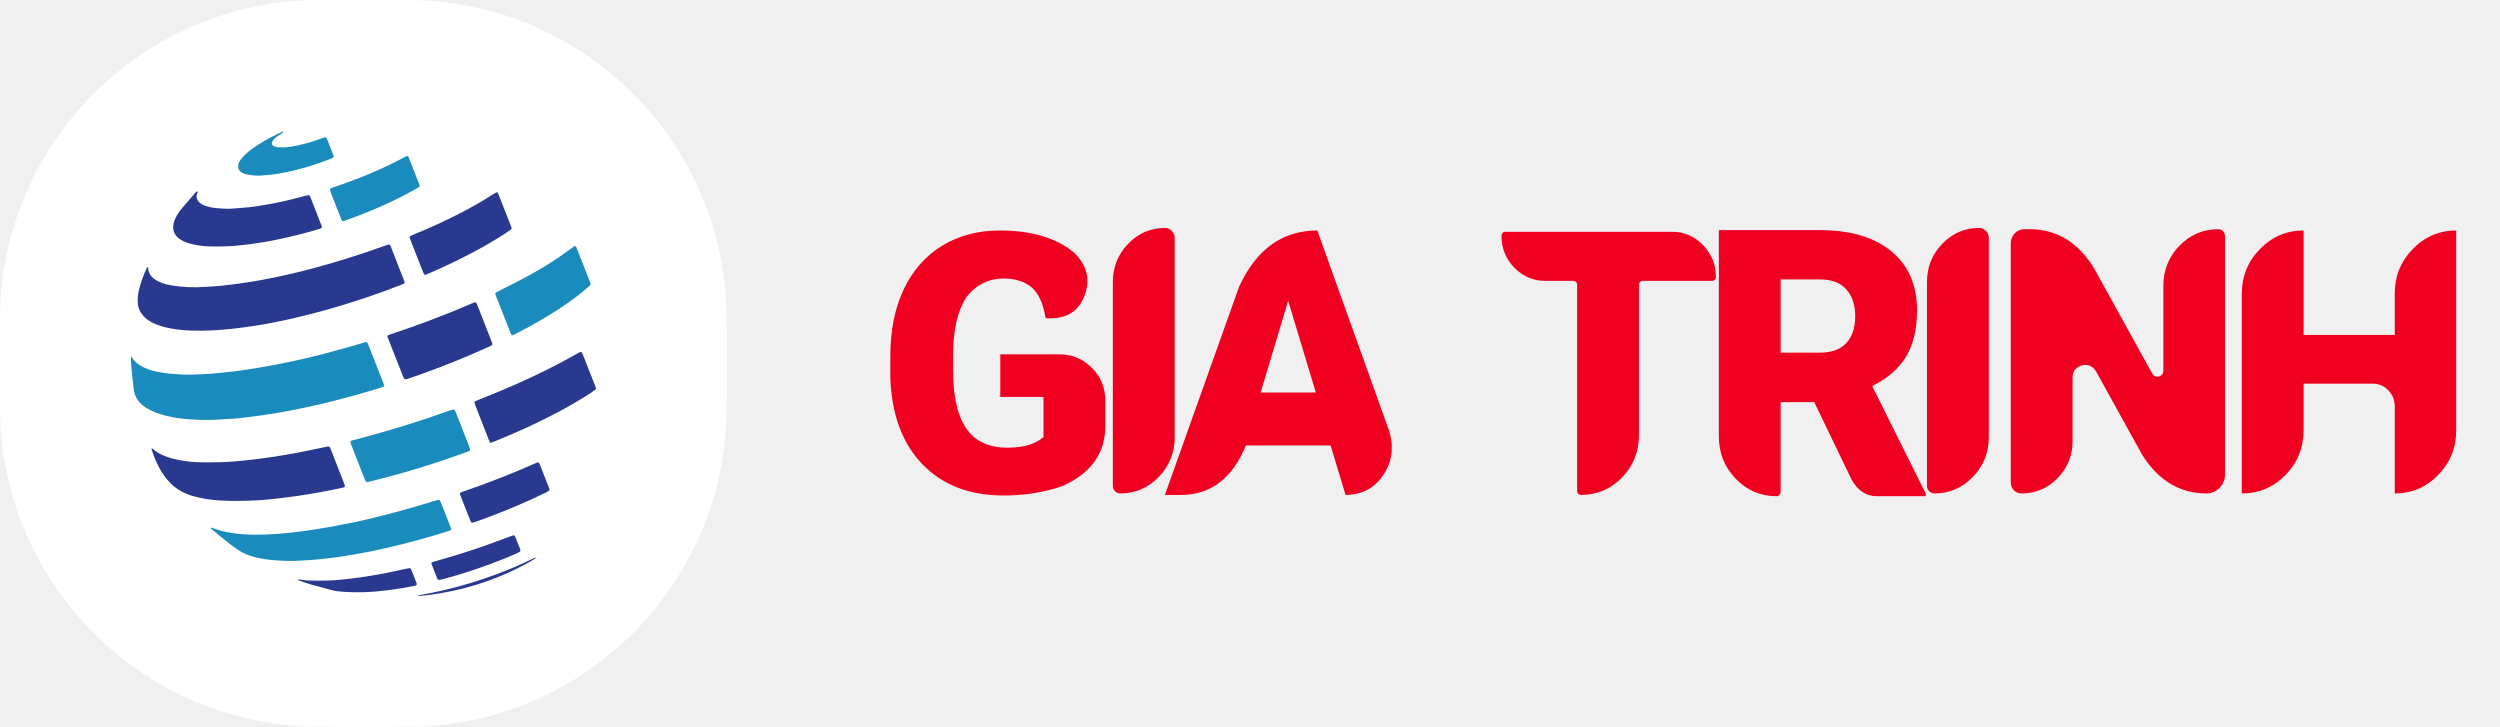
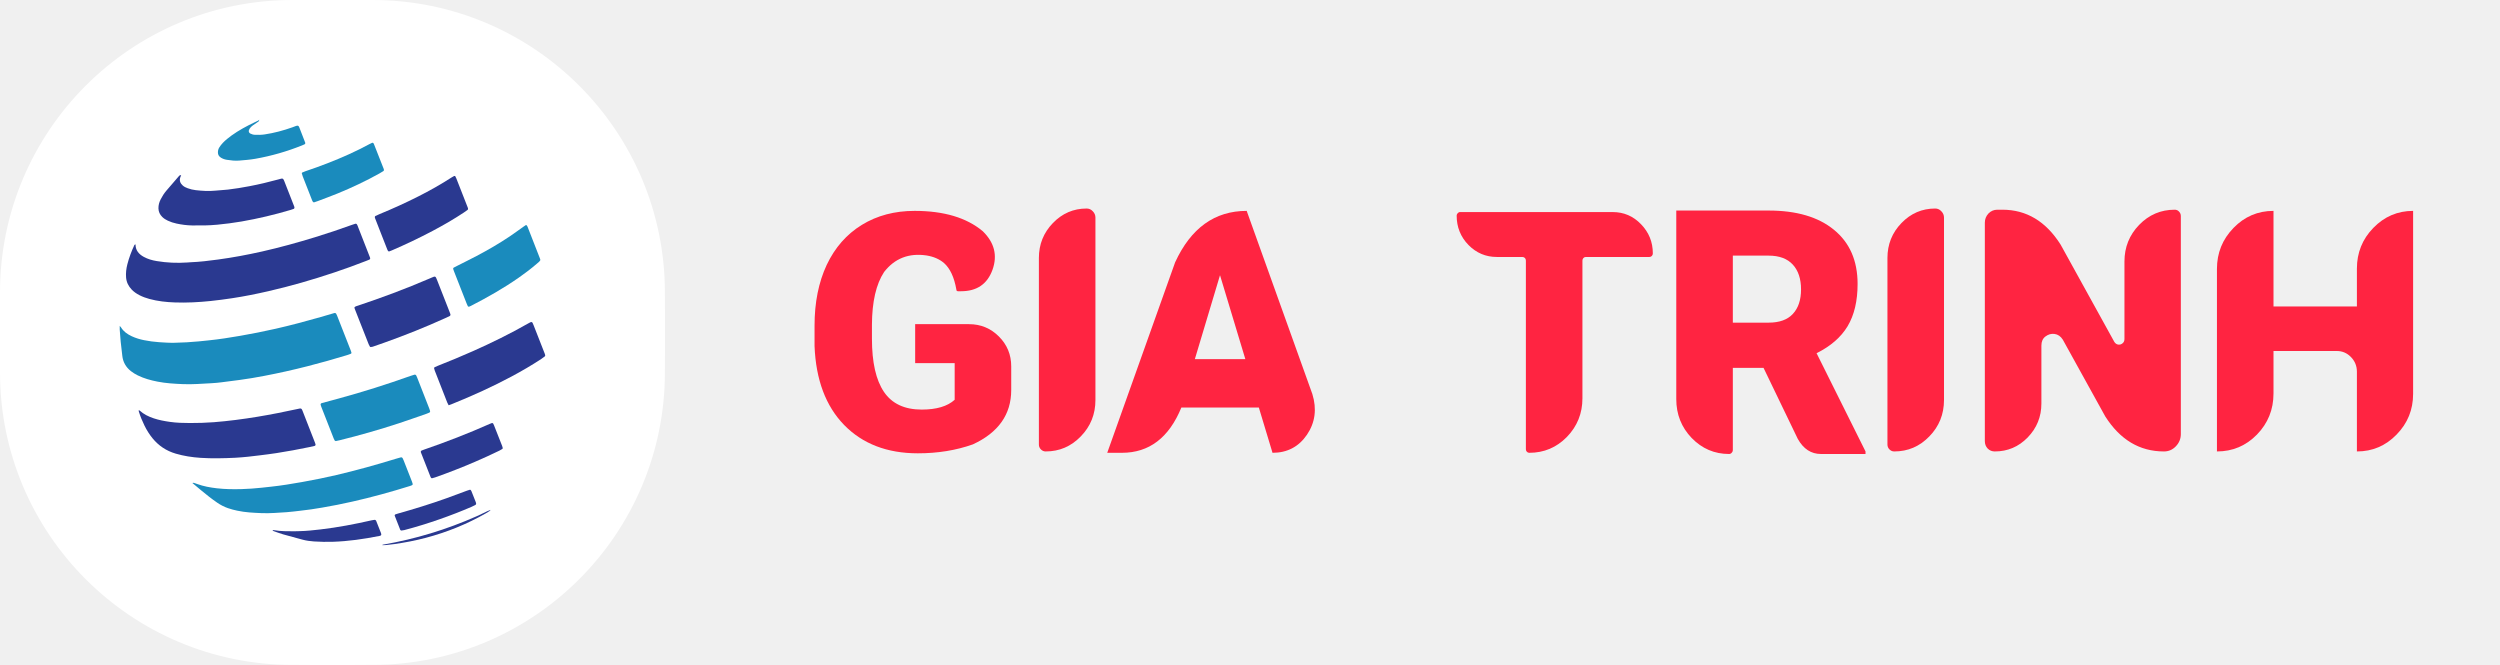
- <svg xmlns="http://www.w3.org/2000/svg" width="172" height="50" viewBox="0 0 172 50" fill="none">
+ <svg xmlns="http://www.w3.org/2000/svg" width="188" height="50" viewBox="0 0 188 50" fill="none">
  <rect width="50" height="50" rx="24" fill="white" />
  <path d="M28 0H22C9.85 0 0 9.85 0 22V28C0 40.15 9.85 50 22 50H28C40.15 50 50 40.15 50 28V22C50 9.85 40.15 0 28 0Z" fill="white" />
  <path d="M10.18 18.371C10.187 18.395 10.193 18.405 10.193 18.416C10.203 18.834 10.444 19.116 10.816 19.319C11.115 19.483 11.444 19.576 11.781 19.632C12.545 19.759 13.313 19.794 14.087 19.739C14.16 19.734 14.234 19.726 14.307 19.723C15.005 19.696 15.697 19.612 16.388 19.518C17.503 19.367 18.606 19.161 19.701 18.914C21.058 18.608 22.394 18.237 23.719 17.83C24.649 17.545 25.57 17.234 26.482 16.904C26.562 16.875 26.643 16.849 26.724 16.825C26.769 16.812 26.821 16.838 26.844 16.88C26.854 16.901 26.869 16.92 26.877 16.941C27.191 17.743 27.504 18.544 27.817 19.346C27.826 19.367 27.831 19.39 27.837 19.411C27.848 19.447 27.817 19.507 27.776 19.524C27.687 19.562 27.596 19.598 27.506 19.632C26.728 19.937 25.941 20.22 25.146 20.487C23.51 21.035 21.852 21.516 20.163 21.902C19.271 22.106 18.375 22.287 17.469 22.424C16.925 22.506 16.38 22.579 15.833 22.636C14.943 22.728 14.052 22.776 13.156 22.744C12.507 22.721 11.862 22.653 11.235 22.481C10.976 22.411 10.726 22.32 10.489 22.199C10.273 22.088 10.075 21.954 9.91 21.783C9.657 21.52 9.508 21.216 9.481 20.862C9.455 20.529 9.493 20.203 9.576 19.88C9.703 19.381 9.886 18.899 10.105 18.428C10.116 18.404 10.152 18.391 10.18 18.37L10.18 18.371Z" fill="#2A3990" />
  <path d="M9 24.5C9.053 24.562 9.08 24.585 9.097 24.613C9.284 24.925 9.573 25.13 9.907 25.286C10.204 25.424 10.518 25.519 10.843 25.583C11.214 25.657 11.589 25.708 11.969 25.733C12.361 25.759 12.751 25.786 13.144 25.776C13.744 25.761 14.344 25.733 14.941 25.673C15.184 25.649 15.427 25.623 15.671 25.598C16.476 25.517 17.271 25.39 18.066 25.253C18.957 25.099 19.843 24.923 20.723 24.723C21.865 24.464 22.994 24.16 24.118 23.84C24.458 23.744 24.795 23.642 25.134 23.543C25.2 23.524 25.258 23.549 25.286 23.604C25.306 23.645 25.329 23.686 25.346 23.729C25.69 24.605 26.034 25.481 26.377 26.358C26.398 26.411 26.416 26.466 26.429 26.521C26.438 26.558 26.413 26.589 26.38 26.603C26.29 26.64 26.2 26.674 26.107 26.703C25.118 27.003 24.123 27.286 23.119 27.541C22.044 27.815 20.962 28.058 19.871 28.266C19.259 28.382 18.646 28.491 18.027 28.571C17.566 28.631 17.106 28.694 16.644 28.75C16.402 28.78 16.158 28.805 15.913 28.817C15.191 28.854 14.47 28.918 13.747 28.886C13.11 28.858 12.475 28.823 11.849 28.699C11.332 28.599 10.829 28.461 10.359 28.229C10.175 28.137 10 28.033 9.841 27.907C9.46 27.604 9.248 27.219 9.197 26.756C9.158 26.406 9.116 26.055 9.077 25.704C9.069 25.636 9.066 25.568 9.06 25.5C9.041 25.262 9.02 25.024 9.003 24.785C8.997 24.705 9.003 24.626 9.003 24.5H9Z" fill="#1A8BBD" />
  <path d="M10.426 30.845C10.459 30.857 10.487 30.86 10.503 30.873C10.805 31.152 11.172 31.329 11.567 31.461C11.961 31.592 12.369 31.667 12.78 31.726C13.278 31.797 13.78 31.811 14.283 31.811C14.883 31.811 15.481 31.797 16.081 31.75C17.18 31.663 18.27 31.519 19.355 31.341C20.392 31.17 21.421 30.964 22.446 30.741C22.493 30.731 22.542 30.716 22.59 30.717C22.623 30.718 22.666 30.736 22.683 30.76C22.717 30.806 22.739 30.862 22.759 30.914C23.068 31.705 23.377 32.496 23.686 33.287C23.702 33.33 23.715 33.374 23.728 33.417C23.739 33.458 23.707 33.521 23.668 33.53C23.538 33.561 23.407 33.591 23.277 33.619C22.453 33.794 21.624 33.941 20.791 34.073C20.382 34.138 19.968 34.186 19.556 34.239C19.253 34.277 18.95 34.316 18.645 34.346C18.328 34.377 18.012 34.407 17.694 34.423C16.825 34.465 15.955 34.487 15.086 34.43C14.45 34.388 13.823 34.293 13.212 34.113C12.498 33.902 11.927 33.514 11.476 32.965C11.229 32.664 11.029 32.339 10.861 31.997C10.693 31.655 10.55 31.305 10.438 30.943C10.43 30.913 10.432 30.881 10.429 30.845H10.426Z" fill="#2A3990" />
  <path d="M14.459 36.327C14.504 36.305 14.552 36.3 14.6 36.316C14.681 36.343 14.76 36.373 14.84 36.401C15.311 36.572 15.803 36.661 16.303 36.719C16.925 36.791 17.55 36.798 18.175 36.78C18.677 36.766 19.178 36.73 19.677 36.676C19.908 36.651 20.139 36.624 20.37 36.6C21.161 36.516 21.945 36.386 22.726 36.247C23.592 36.093 24.454 35.921 25.308 35.72C26.816 35.365 28.306 34.95 29.782 34.496C29.898 34.46 30.016 34.427 30.133 34.396C30.196 34.379 30.257 34.409 30.282 34.465C30.307 34.516 30.332 34.569 30.354 34.621C30.564 35.156 30.774 35.69 30.983 36.225C31.004 36.278 31.019 36.334 31.034 36.389C31.046 36.43 31.015 36.476 30.966 36.495C30.921 36.513 30.877 36.532 30.83 36.547C29.401 36.992 27.959 37.392 26.494 37.722C25.744 37.891 24.991 38.043 24.231 38.171C23.678 38.265 23.122 38.353 22.561 38.41C22.233 38.443 21.906 38.495 21.576 38.515C20.941 38.552 20.305 38.615 19.667 38.587C19.056 38.561 18.443 38.534 17.843 38.403C17.605 38.352 17.369 38.293 17.139 38.212C16.85 38.111 16.586 37.973 16.337 37.803C15.911 37.512 15.512 37.193 15.119 36.867C14.9 36.685 14.683 36.501 14.464 36.318L14.458 36.327H14.459Z" fill="#1A8BBD" />
  <path d="M13.625 13.169C13.6 13.233 13.569 13.296 13.55 13.361C13.48 13.592 13.56 13.785 13.74 13.948C13.848 14.046 13.979 14.107 14.117 14.157C14.31 14.228 14.514 14.277 14.72 14.3C15.207 14.354 15.694 14.389 16.185 14.337C16.501 14.304 16.819 14.294 17.135 14.258C17.682 14.194 18.223 14.104 18.762 14.001C19.494 13.862 20.215 13.689 20.932 13.493C21.002 13.474 21.072 13.453 21.143 13.436C21.243 13.411 21.296 13.439 21.341 13.536C21.351 13.557 21.362 13.577 21.37 13.599C21.617 14.228 21.865 14.858 22.11 15.488C22.127 15.531 22.144 15.577 22.144 15.62C22.144 15.649 22.122 15.693 22.096 15.704C22.019 15.738 21.937 15.762 21.855 15.786C20.643 16.146 19.411 16.44 18.16 16.657C17.559 16.761 16.953 16.838 16.344 16.897C15.709 16.959 15.074 16.963 14.438 16.953C14.044 16.947 13.659 16.893 13.276 16.812C13.048 16.764 12.828 16.693 12.621 16.595C12.467 16.523 12.324 16.434 12.205 16.318C12.022 16.137 11.921 15.926 11.915 15.674C11.908 15.428 11.975 15.201 12.086 14.983C12.201 14.756 12.341 14.541 12.507 14.343C12.816 13.976 13.132 13.614 13.447 13.251C13.47 13.225 13.495 13.197 13.527 13.183C13.557 13.171 13.596 13.178 13.631 13.177L13.627 13.17L13.625 13.169Z" fill="#2A3990" />
-   <path d="M33.737 30.475C33.694 30.389 33.657 30.33 33.632 30.268C33.318 29.467 33.004 28.666 32.692 27.864C32.671 27.81 32.658 27.755 32.645 27.7C32.636 27.662 32.654 27.629 32.688 27.613C32.774 27.571 32.863 27.532 32.952 27.497C33.831 27.151 34.703 26.788 35.564 26.406C36.978 25.777 38.363 25.097 39.7 24.334C40.004 24.16 40.011 24.16 40.128 24.461C40.396 25.145 40.664 25.828 40.932 26.512C40.957 26.576 40.984 26.64 40.998 26.706C41.004 26.735 40.993 26.78 40.971 26.799C40.889 26.867 40.802 26.93 40.712 26.989C39.992 27.463 39.245 27.898 38.481 28.307C37.036 29.08 35.541 29.757 34.013 30.374C33.935 30.405 33.855 30.433 33.738 30.477L33.737 30.475Z" fill="#2A3990" />
+   <path d="M33.737 30.475C33.694 30.389 33.657 30.331 33.632 30.268C33.318 29.467 33.004 28.666 32.692 27.864C32.671 27.81 32.658 27.755 32.645 27.7C32.636 27.662 32.654 27.629 32.688 27.613C32.774 27.571 32.863 27.532 32.952 27.497C33.831 27.151 34.703 26.788 35.564 26.406C36.978 25.777 38.363 25.097 39.7 24.334C40.004 24.16 40.011 24.16 40.128 24.461C40.396 25.145 40.664 25.828 40.932 26.512C40.957 26.576 40.984 26.64 40.998 26.706C41.004 26.735 40.993 26.78 40.971 26.799C40.889 26.867 40.802 26.93 40.712 26.989C39.992 27.463 39.245 27.898 38.481 28.307C37.036 29.08 35.541 29.757 34.013 30.374C33.935 30.405 33.855 30.433 33.738 30.477L33.737 30.475Z" fill="#2A3990" />
  <path d="M25.251 33.17C25.214 33.153 25.183 33.148 25.173 33.132C25.142 33.083 25.116 33.032 25.096 32.978C24.782 32.177 24.467 31.375 24.154 30.574C24.137 30.531 24.126 30.486 24.113 30.443C24.097 30.385 24.132 30.329 24.197 30.312C24.62 30.198 25.044 30.084 25.467 29.969C27.289 29.473 29.085 28.904 30.857 28.273C30.959 28.237 31.064 28.206 31.169 28.175C31.209 28.163 31.279 28.192 31.295 28.225C31.32 28.277 31.347 28.328 31.367 28.382C31.677 29.173 31.986 29.964 32.294 30.756C32.316 30.809 32.33 30.864 32.344 30.919C32.355 30.957 32.323 31.014 32.281 31.031C32.215 31.06 32.148 31.089 32.079 31.113C31.38 31.355 30.683 31.605 29.978 31.836C28.523 32.314 27.049 32.734 25.558 33.103C25.452 33.129 25.345 33.149 25.251 33.17Z" fill="#1A8BBD" />
  <path d="M26.654 23.108C26.732 23.032 26.829 23.013 26.92 22.983C27.807 22.686 28.687 22.377 29.561 22.049C30.491 21.699 31.411 21.328 32.322 20.937C32.367 20.918 32.411 20.898 32.455 20.879C32.736 20.759 32.747 20.75 32.863 21.047C33.125 21.721 33.391 22.393 33.655 23.065C33.718 23.226 33.78 23.386 33.842 23.546C33.854 23.578 33.864 23.611 33.873 23.643C33.884 23.681 33.859 23.745 33.823 23.763C33.714 23.815 33.606 23.868 33.496 23.918C32 24.597 30.473 25.208 28.918 25.762C28.621 25.868 28.323 25.972 28.025 26.074C27.98 26.089 27.93 26.096 27.882 26.098C27.861 26.099 27.828 26.087 27.82 26.072C27.783 26.014 27.75 25.954 27.725 25.89C27.505 25.336 27.288 24.78 27.07 24.226C26.953 23.927 26.832 23.629 26.718 23.329C26.69 23.256 26.653 23.182 26.655 23.106L26.654 23.108Z" fill="#2A3990" />
  <path d="M40.637 19.556C40.576 19.674 40.474 19.741 40.385 19.819C39.947 20.199 39.481 20.552 39.001 20.886C37.863 21.68 36.651 22.367 35.407 23.006C35.365 23.029 35.319 23.045 35.274 23.063C35.246 23.074 35.193 23.054 35.181 23.026C35.152 22.964 35.121 22.901 35.096 22.838C34.778 22.026 34.459 21.215 34.141 20.403C34.12 20.349 34.102 20.295 34.084 20.24C34.068 20.195 34.086 20.144 34.127 20.122C34.212 20.076 34.298 20.032 34.384 19.989C34.868 19.744 35.355 19.504 35.834 19.252C36.697 18.798 37.538 18.311 38.343 17.77C38.679 17.544 39.005 17.301 39.336 17.067C39.404 17.018 39.472 16.97 39.543 16.927C39.556 16.919 39.594 16.93 39.605 16.944C39.634 16.98 39.66 17.019 39.676 17.062C39.986 17.852 40.294 18.643 40.602 19.434C40.618 19.476 40.627 19.521 40.638 19.555L40.637 19.556Z" fill="#1A8BBD" />
  <path d="M29.245 18.915C29.172 18.878 29.149 18.826 29.128 18.772C28.97 18.366 28.81 17.96 28.65 17.554C28.508 17.191 28.366 16.827 28.225 16.463C28.209 16.42 28.188 16.377 28.185 16.333C28.183 16.303 28.201 16.258 28.225 16.245C28.332 16.19 28.443 16.142 28.554 16.096C29.54 15.69 30.508 15.251 31.454 14.772C32.315 14.336 33.154 13.867 33.958 13.345C34.018 13.305 34.081 13.27 34.145 13.237C34.164 13.228 34.193 13.235 34.226 13.235C34.255 13.293 34.291 13.353 34.316 13.416C34.602 14.143 34.886 14.869 35.17 15.596C35.178 15.618 35.187 15.639 35.193 15.66C35.205 15.708 35.198 15.755 35.158 15.785C35.074 15.85 34.985 15.913 34.896 15.973C34.138 16.476 33.348 16.932 32.539 17.361C31.538 17.892 30.513 18.377 29.469 18.829C29.393 18.862 29.314 18.889 29.246 18.914L29.245 18.915Z" fill="#2A3990" />
  <path d="M23.603 15.222C23.526 15.191 23.5 15.139 23.479 15.086C23.411 14.916 23.345 14.745 23.279 14.574C23.108 14.136 22.935 13.7 22.765 13.262C22.736 13.188 22.714 13.111 22.695 13.033C22.691 13.017 22.708 12.984 22.725 12.976C22.8 12.941 22.877 12.907 22.957 12.88C23.52 12.691 24.079 12.49 24.632 12.275C25.717 11.854 26.774 11.383 27.79 10.833C27.853 10.799 27.919 10.768 27.985 10.738C28.016 10.723 28.062 10.738 28.08 10.765C28.091 10.784 28.109 10.802 28.116 10.824C28.364 11.453 28.611 12.082 28.859 12.711C28.863 12.722 28.865 12.734 28.868 12.745C28.881 12.791 28.868 12.843 28.828 12.867C28.726 12.931 28.625 12.994 28.52 13.052C27.512 13.613 26.465 14.108 25.389 14.548C24.897 14.749 24.396 14.932 23.899 15.121C23.798 15.159 23.693 15.191 23.602 15.222H23.603Z" fill="#1A8BBD" />
  <path d="M37.809 33.698C37.794 33.726 37.789 33.754 37.771 33.764C37.701 33.809 37.629 33.853 37.553 33.889C36.945 34.184 36.331 34.465 35.708 34.733C34.729 35.153 33.737 35.543 32.729 35.898C32.65 35.927 32.567 35.948 32.484 35.967C32.467 35.971 32.44 35.952 32.423 35.938C32.406 35.922 32.39 35.903 32.383 35.882C32.139 35.263 31.896 34.643 31.653 34.023C31.649 34.012 31.648 34.001 31.645 33.99C31.634 33.955 31.668 33.895 31.709 33.879C31.765 33.856 31.822 33.834 31.879 33.814C33.568 33.233 35.228 32.588 36.853 31.866C36.897 31.846 36.943 31.83 36.988 31.814C37.018 31.803 37.071 31.821 37.084 31.847C37.105 31.888 37.127 31.928 37.145 31.971C37.352 32.494 37.558 33.017 37.764 33.541C37.785 33.593 37.795 33.65 37.809 33.698Z" fill="#2A3990" />
  <path d="M19.493 9.001C19.492 9.059 19.481 9.111 19.424 9.149C19.285 9.241 19.146 9.334 19.011 9.432C18.914 9.501 18.829 9.584 18.766 9.683C18.742 9.721 18.726 9.765 18.713 9.809C18.687 9.896 18.738 10.001 18.822 10.042C18.931 10.097 19.047 10.133 19.171 10.137C19.416 10.146 19.659 10.145 19.903 10.108C20.618 10.002 21.309 9.815 21.984 9.575C22.075 9.543 22.164 9.505 22.256 9.473C22.396 9.424 22.454 9.445 22.507 9.58C22.659 9.963 22.805 10.348 22.954 10.733C22.969 10.771 22.942 10.834 22.906 10.85C22.84 10.881 22.775 10.91 22.708 10.937C21.582 11.388 20.417 11.725 19.212 11.939C18.803 12.011 18.388 12.043 17.974 12.077C17.667 12.102 17.364 12.064 17.062 12.018C16.904 11.995 16.754 11.941 16.62 11.86C16.465 11.766 16.384 11.635 16.387 11.46C16.389 11.333 16.414 11.212 16.482 11.101C16.561 10.972 16.655 10.853 16.76 10.742C16.956 10.537 17.178 10.36 17.41 10.192C17.953 9.801 18.546 9.482 19.156 9.192C19.243 9.151 19.333 9.113 19.417 9.07C19.447 9.054 19.467 9.023 19.493 9V9.001Z" fill="#1A8BBD" />
  <path d="M35.806 37.892C35.788 37.924 35.782 37.952 35.765 37.961C35.67 38.012 35.575 38.063 35.476 38.106C34.678 38.452 33.866 38.766 33.042 39.053C32.172 39.357 31.291 39.63 30.397 39.864C30.328 39.882 30.255 39.89 30.183 39.897C30.162 39.899 30.139 39.88 30.12 39.868C30.11 39.862 30.102 39.852 30.098 39.842C29.96 39.49 29.822 39.138 29.684 38.786C29.668 38.743 29.696 38.694 29.745 38.677C29.802 38.657 29.859 38.638 29.918 38.622C31.146 38.276 32.364 37.902 33.562 37.473C34.086 37.285 34.607 37.087 35.129 36.894C35.197 36.869 35.265 36.846 35.336 36.828C35.354 36.823 35.386 36.837 35.4 36.852C35.422 36.877 35.441 36.908 35.453 36.939C35.564 37.216 35.674 37.493 35.782 37.77C35.798 37.812 35.8 37.858 35.806 37.892H35.806Z" fill="#2A3990" />
  <path d="M20.491 39.887C20.536 39.85 20.584 39.865 20.627 39.872C21.123 39.957 21.625 39.951 22.126 39.952C22.26 39.952 22.395 39.944 22.529 39.942C23.056 39.931 23.577 39.874 24.099 39.813C25.399 39.661 26.678 39.416 27.949 39.127C28.02 39.111 28.093 39.102 28.166 39.091C28.209 39.085 28.264 39.118 28.282 39.157C28.287 39.167 28.292 39.177 28.296 39.188C28.414 39.487 28.533 39.785 28.649 40.083C28.662 40.115 28.665 40.149 28.672 40.183C28.681 40.22 28.64 40.274 28.596 40.287C28.573 40.293 28.549 40.3 28.526 40.305C27.94 40.419 27.352 40.523 26.758 40.599C26.188 40.672 25.617 40.723 25.042 40.742C24.564 40.758 24.088 40.747 23.612 40.717C23.319 40.698 23.028 40.657 22.745 40.581C22.264 40.452 21.781 40.324 21.303 40.187C21.058 40.116 20.82 40.026 20.581 39.942C20.548 39.931 20.522 39.907 20.49 39.886L20.491 39.887Z" fill="#2A3990" />
  <path d="M36.892 38.334C36.874 38.361 36.864 38.398 36.838 38.416C36.739 38.482 36.636 38.545 36.533 38.604C35.117 39.414 33.607 40.025 32.009 40.447C31.243 40.65 30.465 40.798 29.678 40.912C29.473 40.941 29.266 40.964 29.059 40.985C28.962 40.995 28.864 40.995 28.76 41C28.76 40.951 28.796 40.957 28.82 40.953C31.252 40.533 33.581 39.821 35.814 38.835C36.101 38.708 36.38 38.565 36.664 38.433C36.74 38.397 36.821 38.371 36.901 38.342L36.892 38.335V38.334Z" fill="#2A3990" />
-   <path d="M76.044 29.328C76.044 31.165 75.083 32.527 73.162 33.416C71.901 33.865 70.522 34.089 69.023 34.089C66.713 34.089 64.864 33.378 63.476 31.956C62.096 30.534 61.355 28.558 61.254 26.027V24.491C61.254 22.748 61.559 21.224 62.168 19.921C62.786 18.617 63.666 17.615 64.809 16.912C65.951 16.21 67.276 15.858 68.782 15.858C70.974 15.858 72.68 16.366 73.898 17.382C74.779 18.237 75.024 19.206 74.635 20.289C74.245 21.364 73.458 21.901 72.273 21.901H72.045C72.011 21.901 71.981 21.893 71.956 21.876C71.931 21.851 71.918 21.817 71.918 21.774C71.757 20.852 71.448 20.188 70.991 19.781C70.644 19.485 70.204 19.295 69.671 19.21C68.342 19.015 67.28 19.43 66.484 20.454C65.883 21.368 65.579 22.689 65.57 24.415V25.481C65.57 27.25 65.871 28.579 66.472 29.468C67.073 30.356 68.02 30.801 69.315 30.801C70.424 30.801 71.249 30.555 71.791 30.064V27.31H68.82V24.377H72.87C73.75 24.377 74.499 24.686 75.117 25.304C75.735 25.922 76.044 26.671 76.044 27.551V29.328ZM77.072 33.949C76.937 33.949 76.818 33.898 76.717 33.797C76.615 33.695 76.564 33.573 76.564 33.429V19.4C76.564 18.376 76.916 17.5 77.618 16.773C78.321 16.045 79.167 15.681 80.157 15.681C80.335 15.681 80.487 15.748 80.614 15.884C80.75 16.019 80.817 16.18 80.817 16.366V30.077C80.817 31.152 80.449 32.066 79.713 32.819C78.985 33.573 78.105 33.949 77.072 33.949ZM91.545 30.648H85.718C84.787 32.917 83.297 34.051 81.249 34.051H80.144L85.248 19.73C86.433 17.149 88.227 15.858 90.631 15.858L95.569 29.633C95.916 30.759 95.781 31.778 95.163 32.692C94.545 33.598 93.682 34.051 92.573 34.051L91.545 30.648ZM86.733 27.005H90.529L88.625 20.695L86.733 27.005ZM117.799 19.324H113.013C112.945 19.324 112.886 19.35 112.835 19.4C112.784 19.451 112.759 19.515 112.759 19.591V29.95C112.759 31.084 112.369 32.053 111.591 32.857C110.812 33.653 109.868 34.051 108.76 34.051C108.692 34.051 108.633 34.025 108.582 33.975C108.531 33.924 108.506 33.86 108.506 33.784V19.591C108.506 19.515 108.48 19.451 108.43 19.4C108.379 19.35 108.315 19.324 108.239 19.324H106.322C105.493 19.324 104.782 19.024 104.189 18.423C103.597 17.814 103.301 17.077 103.301 16.214C103.301 16.146 103.326 16.087 103.377 16.036C103.428 15.977 103.487 15.947 103.555 15.947H115.031C115.869 15.947 116.58 16.252 117.164 16.861C117.757 17.471 118.053 18.203 118.053 19.058C118.053 19.134 118.027 19.197 117.977 19.248C117.926 19.299 117.867 19.324 117.799 19.324ZM124.819 27.665H122.509V33.835C122.509 33.92 122.479 33.992 122.42 34.051C122.369 34.11 122.306 34.14 122.229 34.14C121.129 34.14 120.19 33.738 119.411 32.934C118.641 32.13 118.256 31.156 118.256 30.014V15.833H125.2C127.299 15.833 128.937 16.315 130.113 17.28C131.298 18.245 131.891 19.604 131.891 21.355C131.891 22.634 131.641 23.691 131.142 24.529C130.642 25.359 129.864 26.036 128.806 26.561L132.487 33.949V34.14H129.136C128.399 34.14 127.82 33.763 127.396 33.01L124.819 27.665ZM122.509 24.263H125.2C126.013 24.263 126.622 24.043 127.028 23.602C127.435 23.162 127.638 22.549 127.638 21.762C127.638 20.975 127.435 20.357 127.028 19.908C126.614 19.451 126.004 19.223 125.2 19.223H122.509V24.263ZM133.084 33.949C132.949 33.949 132.83 33.898 132.729 33.797C132.627 33.695 132.576 33.573 132.576 33.429V19.4C132.576 18.376 132.927 17.5 133.63 16.773C134.332 16.045 135.179 15.681 136.169 15.681C136.347 15.681 136.499 15.748 136.626 15.884C136.761 16.019 136.829 16.18 136.829 16.366V30.077C136.829 31.152 136.461 32.066 135.725 32.819C134.997 33.573 134.117 33.949 133.084 33.949ZM151.81 33.949C149.981 33.949 148.509 33.069 147.392 31.309L144.205 25.545C144.044 25.291 143.837 25.147 143.583 25.113C143.338 25.079 143.109 25.143 142.897 25.304C142.694 25.456 142.593 25.685 142.593 25.989V30.344C142.593 31.334 142.25 32.185 141.564 32.895C140.879 33.598 140.054 33.949 139.089 33.949C138.877 33.949 138.7 33.877 138.556 33.733C138.412 33.581 138.34 33.395 138.34 33.175V16.747C138.34 16.485 138.429 16.256 138.606 16.061C138.793 15.867 139.017 15.77 139.279 15.77H139.66C141.471 15.77 142.931 16.645 144.04 18.398L148.077 25.71C148.153 25.828 148.251 25.896 148.369 25.913C148.488 25.93 148.593 25.9 148.687 25.824C148.788 25.748 148.839 25.638 148.839 25.494V19.667C148.839 18.592 149.207 17.674 149.943 16.912C150.68 16.15 151.573 15.77 152.622 15.77C152.749 15.77 152.855 15.816 152.939 15.909C153.033 16.002 153.079 16.116 153.079 16.252V32.642C153.079 32.997 152.952 33.306 152.698 33.568C152.453 33.822 152.157 33.949 151.81 33.949ZM164.759 33.949V27.957C164.759 27.525 164.611 27.157 164.314 26.852C164.018 26.548 163.663 26.395 163.248 26.395H158.487V29.595C158.487 30.797 158.073 31.825 157.243 32.68C156.414 33.526 155.411 33.949 154.234 33.949V20.226C154.234 19.024 154.649 17.995 155.479 17.141C156.308 16.286 157.311 15.858 158.487 15.858V23.044H164.759V20.2C164.759 19.007 165.169 17.987 165.99 17.141C166.82 16.286 167.818 15.858 168.986 15.858V29.62C168.986 30.814 168.572 31.833 167.742 32.68C166.921 33.526 165.927 33.949 164.759 33.949Z" fill="#F00020" />
+   <path d="M76.044 29.328C76.044 31.165 75.083 32.527 73.162 33.416C71.901 33.865 70.522 34.089 69.023 34.089C66.713 34.089 64.864 33.378 63.476 31.956C62.096 30.534 61.355 28.558 61.254 26.027V24.491C61.254 22.748 61.559 21.224 62.168 19.921C62.786 18.617 63.666 17.615 64.809 16.912C65.951 16.21 67.276 15.858 68.782 15.858C70.974 15.858 72.68 16.366 73.898 17.382C74.779 18.237 75.024 19.206 74.635 20.289C74.245 21.364 73.458 21.901 72.273 21.901H72.045C72.011 21.901 71.981 21.893 71.956 21.876C71.931 21.851 71.918 21.817 71.918 21.774C71.757 20.852 71.448 20.188 70.991 19.781C70.644 19.485 70.204 19.295 69.671 19.21C68.342 19.015 67.28 19.43 66.484 20.454C65.883 21.368 65.579 22.689 65.57 24.415V25.481C65.57 27.25 65.871 28.579 66.472 29.468C67.073 30.356 68.02 30.801 69.315 30.801C70.424 30.801 71.249 30.555 71.791 30.064V27.31H68.82V24.377H72.87C73.75 24.377 74.499 24.686 75.117 25.304C75.735 25.922 76.044 26.671 76.044 27.551V29.328Z" fill="#FF2441" />
+   <path d="M78.632 33.949C78.497 33.949 78.378 33.898 78.277 33.797C78.175 33.695 78.124 33.573 78.124 33.429V19.4C78.124 18.376 78.476 17.5 79.178 16.773C79.881 16.045 80.727 15.681 81.717 15.681C81.895 15.681 82.047 15.748 82.174 15.884C82.31 16.019 82.377 16.18 82.377 16.366V30.077C82.377 31.152 82.009 32.066 81.273 32.819C80.545 33.573 79.665 33.949 78.632 33.949Z" fill="#FF2441" />
+   <path d="M94.665 30.648H88.838C87.907 32.917 86.417 34.051 84.369 34.051H83.264L88.368 19.73C89.553 17.149 91.347 15.858 93.751 15.858L98.689 29.633C99.036 30.759 98.901 31.778 98.283 32.692C97.665 33.598 96.802 34.051 95.693 34.051L94.665 30.648ZM89.853 27.005H93.649L91.745 20.695L89.853 27.005Z" fill="#FF2441" />
+   <path d="M124.039 19.324H119.253C119.185 19.324 119.126 19.35 119.075 19.4C119.024 19.451 118.999 19.515 118.999 19.591V29.95C118.999 31.084 118.609 32.053 117.831 32.857C117.052 33.653 116.108 34.051 115 34.051C114.932 34.051 114.873 34.025 114.822 33.975C114.771 33.924 114.746 33.86 114.746 33.784V19.591C114.746 19.515 114.72 19.451 114.67 19.4C114.619 19.35 114.555 19.324 114.479 19.324H112.562C111.733 19.324 111.022 19.024 110.429 18.423C109.837 17.814 109.541 17.077 109.541 16.214C109.541 16.146 109.566 16.087 109.617 16.036C109.668 15.977 109.727 15.947 109.795 15.947H121.271C122.109 15.947 122.82 16.252 123.404 16.861C123.997 17.471 124.293 18.203 124.293 19.058C124.293 19.134 124.267 19.197 124.217 19.248C124.166 19.299 124.107 19.324 124.039 19.324Z" fill="#FF2441" />
+   <path d="M132.619 27.665H130.309V33.835C130.309 33.92 130.279 33.992 130.22 34.051C130.169 34.11 130.106 34.14 130.029 34.14C128.929 34.14 127.99 33.738 127.211 32.934C126.441 32.13 126.056 31.156 126.056 30.014V15.833H133C135.099 15.833 136.737 16.315 137.913 17.28C139.098 18.245 139.691 19.604 139.691 21.355C139.691 22.634 139.441 23.691 138.942 24.529C138.442 25.359 137.664 26.036 136.606 26.561L140.287 33.949V34.14H136.936C136.199 34.14 135.62 33.763 135.196 33.01L132.619 27.665ZM130.309 24.263H133C133.813 24.263 134.422 24.043 134.828 23.602C135.235 23.162 135.438 22.549 135.438 21.762C135.438 20.975 135.235 20.357 134.828 19.908C134.414 19.451 133.804 19.223 133 19.223H130.309V24.263Z" fill="#FF2441" />
+   <path d="M142.444 33.949C142.309 33.949 142.19 33.898 142.089 33.797C141.987 33.695 141.936 33.573 141.936 33.429V19.4C141.936 18.376 142.287 17.5 142.99 16.773C143.692 16.045 144.539 15.681 145.529 15.681C145.707 15.681 145.859 15.748 145.986 15.884C146.121 16.019 146.189 16.18 146.189 16.366V30.077C146.189 31.152 145.821 32.066 145.085 32.819C144.357 33.573 143.477 33.949 142.444 33.949Z" fill="#FF2441" />
+   <path d="M162.73 33.949C160.901 33.949 159.429 33.069 158.312 31.309L155.125 25.545C154.964 25.291 154.757 25.147 154.503 25.113C154.258 25.079 154.029 25.143 153.817 25.304C153.614 25.456 153.513 25.685 153.513 25.989V30.344C153.513 31.334 153.17 32.185 152.484 32.895C151.799 33.598 150.974 33.949 150.009 33.949C149.797 33.949 149.62 33.877 149.476 33.733C149.332 33.581 149.26 33.395 149.26 33.175V16.747C149.26 16.485 149.349 16.256 149.526 16.061C149.713 15.867 149.937 15.77 150.199 15.77H150.58C152.391 15.77 153.851 16.645 154.96 18.398L158.997 25.71C159.073 25.828 159.171 25.896 159.289 25.913C159.408 25.93 159.513 25.9 159.607 25.824C159.708 25.748 159.759 25.638 159.759 25.494V19.667C159.759 18.592 160.127 17.674 160.863 16.912C161.6 16.15 162.493 15.77 163.542 15.77C163.669 15.77 163.775 15.816 163.859 15.909C163.953 16.002 163.999 16.116 163.999 16.252V32.642C163.999 32.997 163.872 33.306 163.618 33.568C163.373 33.822 163.077 33.949 162.73 33.949Z" fill="#FF2441" />
+   <path d="M177.239 33.949V27.957C177.239 27.525 177.091 27.157 176.794 26.852C176.498 26.548 176.143 26.395 175.728 26.395H170.967V29.595C170.967 30.797 170.553 31.825 169.723 32.68C168.894 33.526 167.891 33.949 166.714 33.949V20.226C166.714 19.024 167.129 17.995 167.959 17.141C168.788 16.286 169.791 15.858 170.967 15.858V23.044H177.239V20.2C177.239 19.007 177.649 17.987 178.47 17.141C179.3 16.286 180.298 15.858 181.466 15.858V29.62C181.466 30.814 181.052 31.833 180.222 32.68C179.401 33.526 178.407 33.949 177.239 33.949Z" fill="#FF2441" />
</svg>
